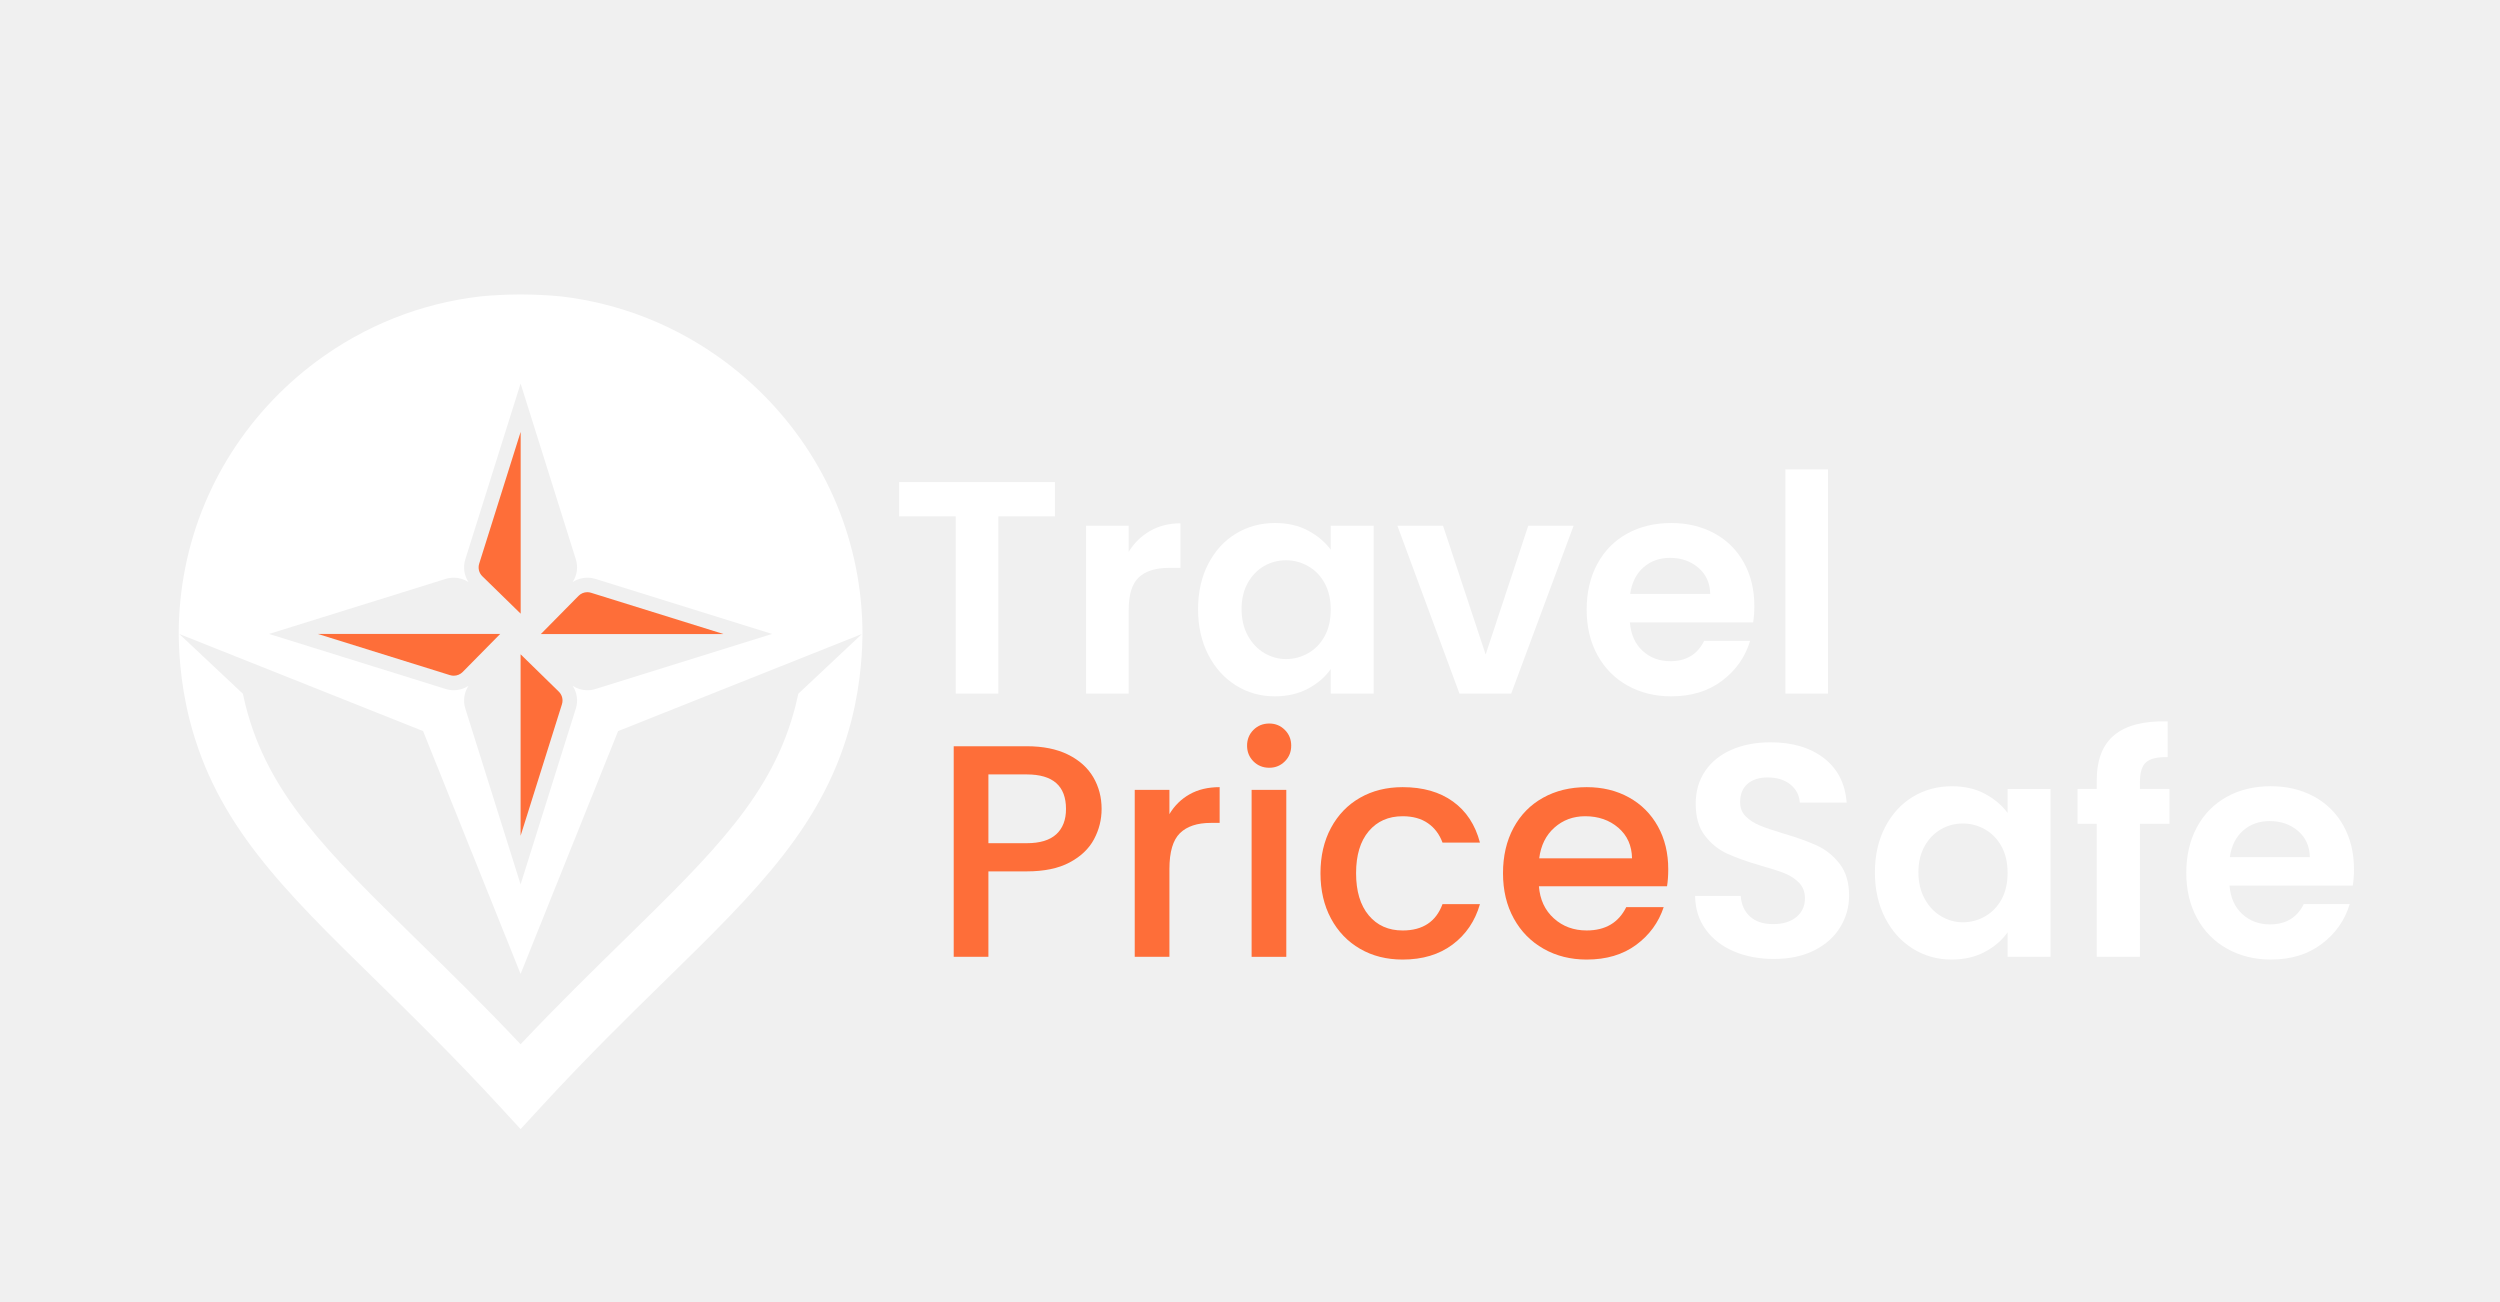
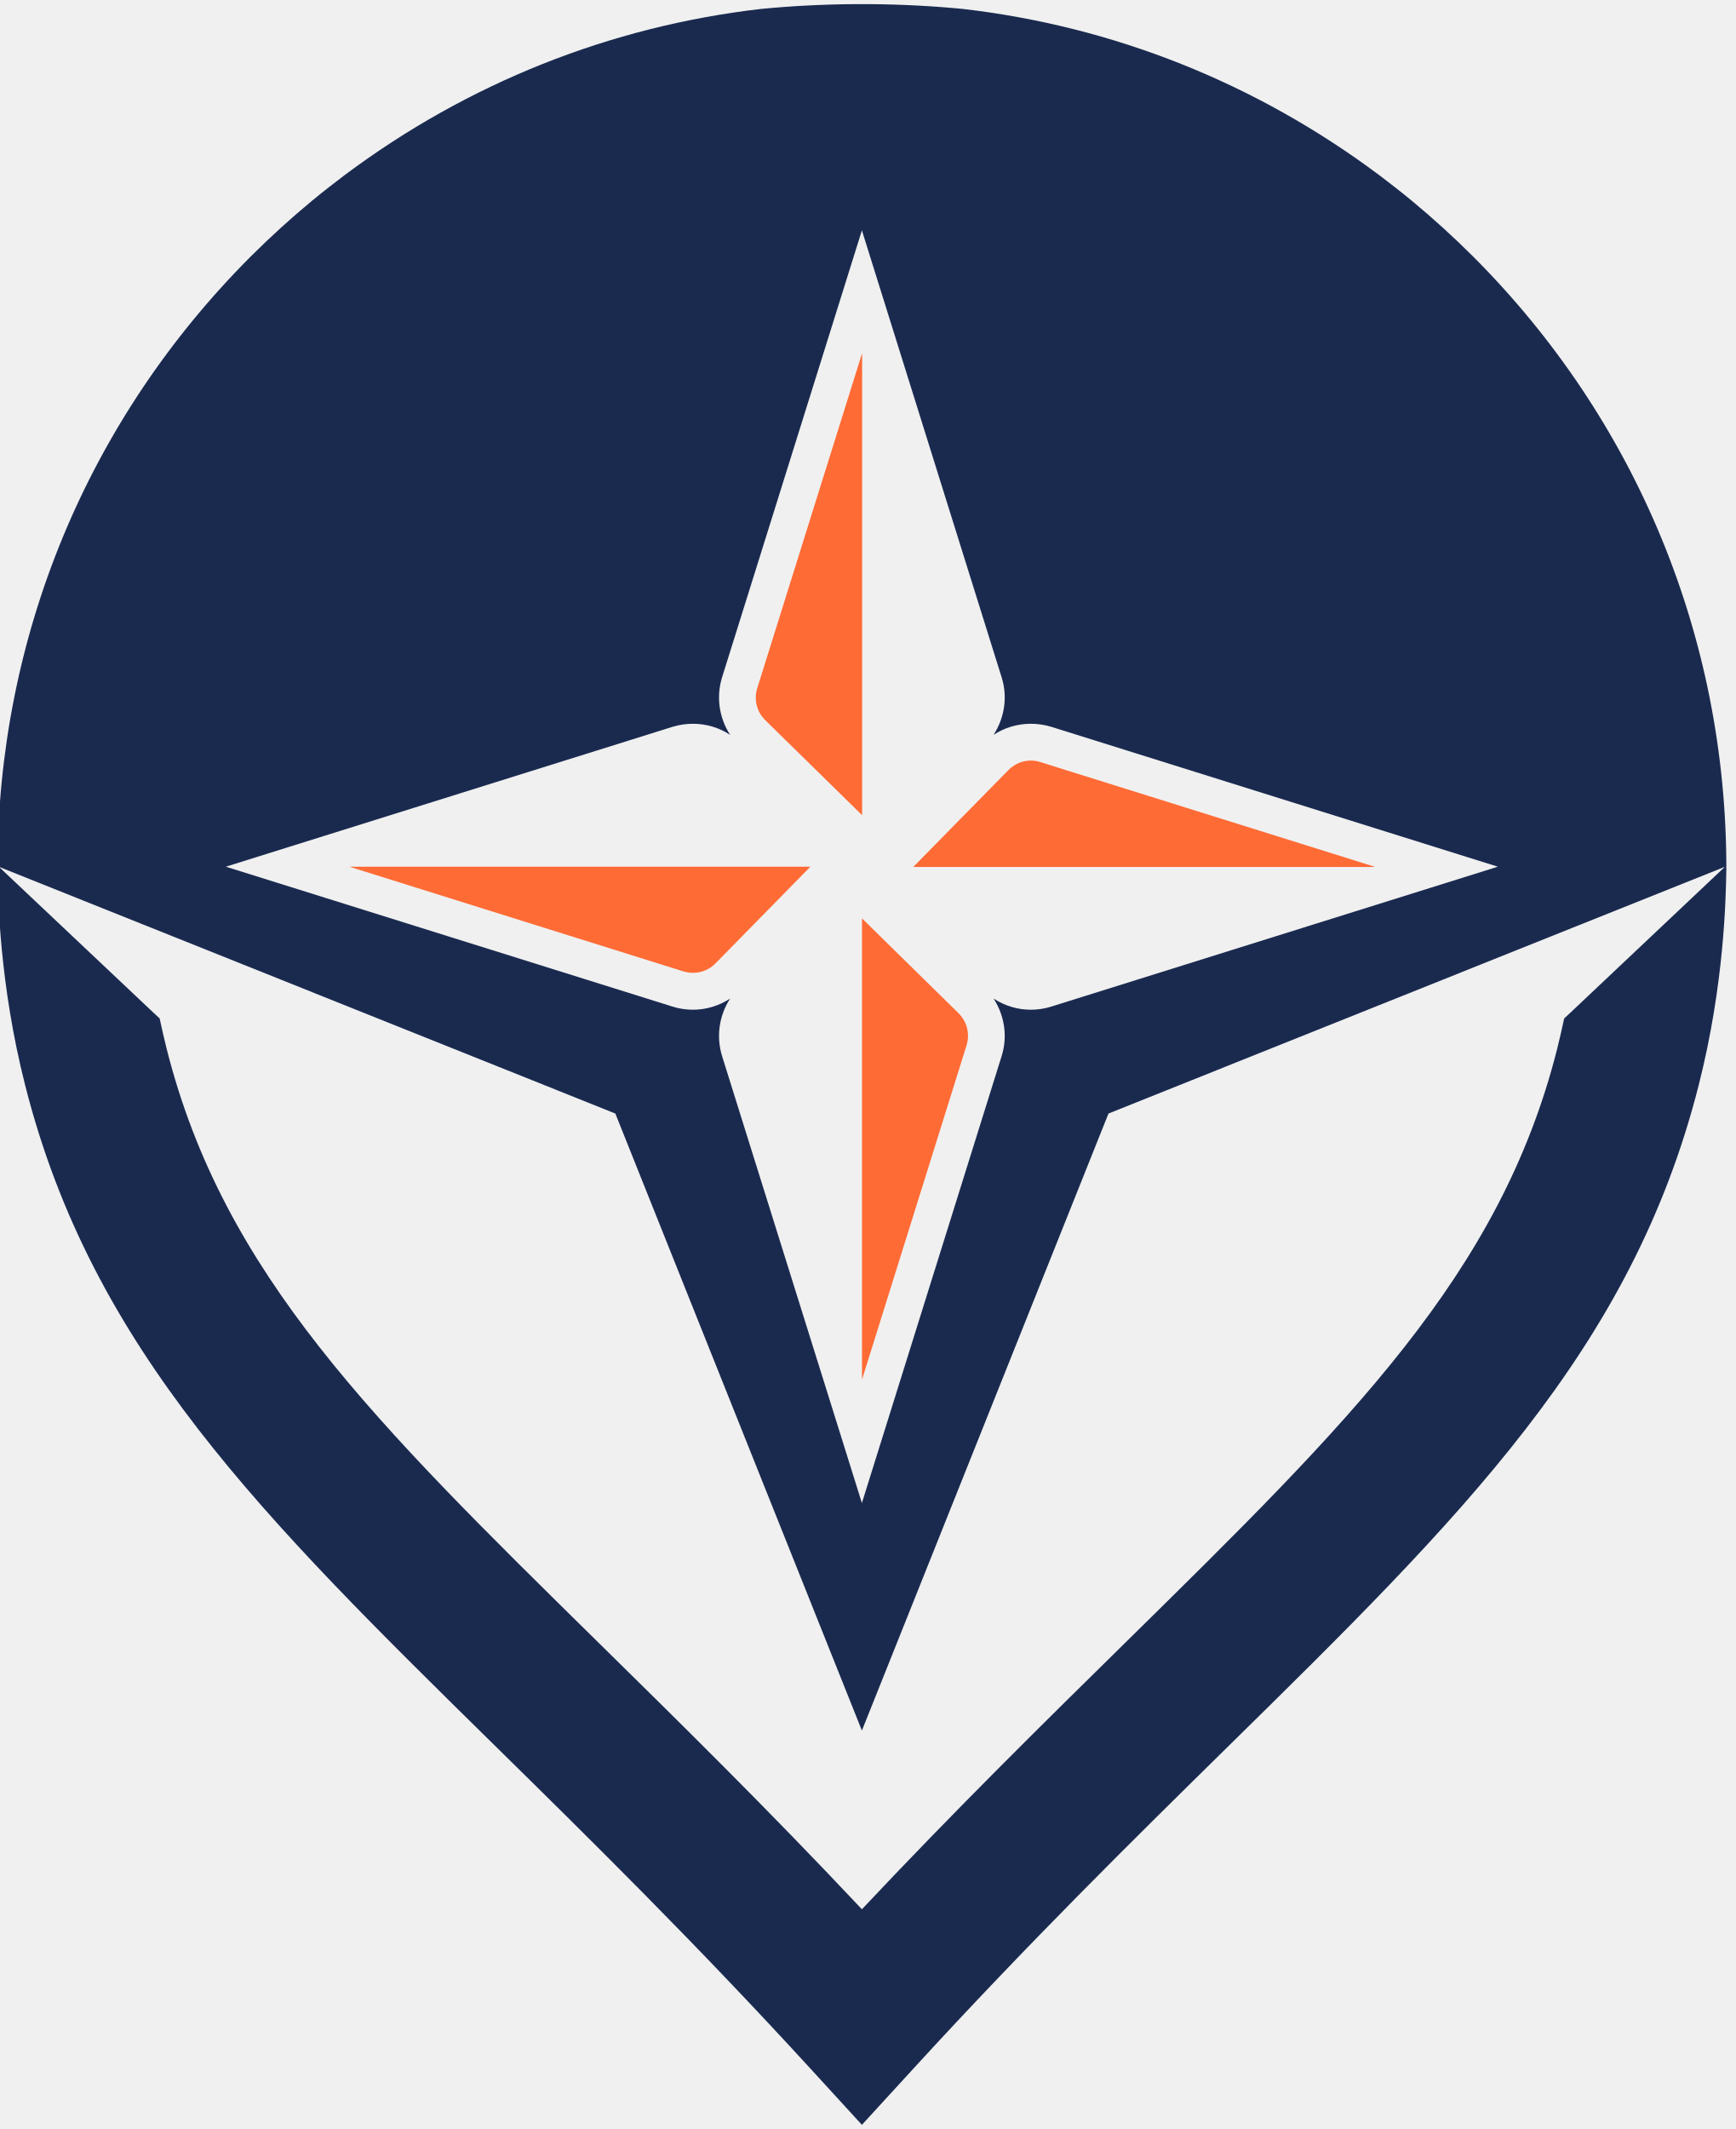
- <svg xmlns="http://www.w3.org/2000/svg" width="194" height="101" viewBox="0 0 194 101" fill="none">
-   <g clip-path="url(#clip0_1891_7761)">
-     <mask id="mask0_1891_7761" style="mask-type:luminance" maskUnits="userSpaceOnUse" x="-177" y="-110" width="550" height="331">
-       <path d="M-176.25 -109.837H372.783V220.307H-176.25V-109.837Z" fill="white" />
+ <svg xmlns="http://www.w3.org/2000/svg" width="75" height="92" viewBox="0 0 75 92" fill="none">
+   <g clip-path="url(#clip0_841_2605)">
+     <mask id="mask0_841_2605" style="mask-type:luminance" maskUnits="userSpaceOnUse" x="-268" y="-188" width="774" height="468">
+       <path d="M-267.855 -187.573H505.359V279.572H-267.855V-187.573Z" fill="white" />
    </mask>
-     <g mask="url(#mask0_1891_7761)">
-       <path d="M46.215 53.465C46.006 53.531 45.79 53.563 45.581 53.563C45.175 53.563 44.782 53.443 44.44 53.222C44.776 53.739 44.877 54.38 44.684 54.986L40.398 68.628L36.109 54.986C35.918 54.38 36.017 53.739 36.353 53.222C36.014 53.443 35.617 53.563 35.212 53.563C35.002 53.563 34.787 53.531 34.581 53.465L20.876 49.194L34.581 44.924C34.787 44.861 35.002 44.829 35.212 44.829C35.617 44.829 36.014 44.946 36.353 45.167C36.017 44.649 35.918 44.008 36.109 43.402L40.398 29.761L44.684 43.402C44.877 44.008 44.776 44.649 44.44 45.167C44.779 44.946 45.175 44.829 45.581 44.829C45.793 44.829 46.006 44.861 46.215 44.924L59.916 49.194L46.215 53.465ZM62.52 50.935L66.884 49.198L62.147 53.648L61.952 53.828C61.886 54.134 61.813 54.445 61.733 54.766C59.986 61.636 55.404 66.117 48.471 72.903C46.061 75.263 43.329 77.931 40.398 81.034C37.467 77.931 34.735 75.263 32.325 72.903C25.392 66.117 20.81 61.636 19.063 54.766C18.983 54.445 18.91 54.134 18.844 53.828L18.649 53.648L13.912 49.198L18.276 50.935L18.436 50.998L32.831 56.732L40.398 75.576L47.965 56.732L62.361 50.998L62.52 50.935ZM57.273 28.855C56.921 28.565 56.573 28.301 56.268 28.069C52.487 25.258 48.12 23.532 43.503 22.999C42.608 22.913 41.638 22.859 40.595 22.852H40.201C39.158 22.859 38.188 22.913 37.293 22.999C32.676 23.532 28.309 25.258 24.528 28.069C24.223 28.301 23.875 28.565 23.523 28.855C22.87 29.393 22.238 29.966 21.639 30.56C16.627 35.552 13.867 42.189 13.867 49.245V49.28C13.884 50.142 13.926 52.769 14.715 55.862C16.773 63.942 21.977 69.035 29.181 76.084C32.041 78.883 35.282 82.058 38.803 85.885L40.398 87.617L41.993 85.885C45.514 82.058 48.755 78.883 51.615 76.084C58.819 69.035 64.023 63.942 66.081 55.862C66.87 52.769 66.912 50.142 66.929 49.28V49.245C66.929 42.189 64.169 35.552 59.157 30.56C58.558 29.966 57.926 29.393 57.273 28.855Z" fill="white" />
+     <g mask="url(#mask0_841_2605)">
+       <path d="M45.447 43.495C45.152 43.589 44.848 43.633 44.553 43.633C43.982 43.633 43.428 43.464 42.946 43.151C43.419 43.884 43.563 44.79 43.29 45.648L37.254 64.95L31.214 45.648C30.946 44.79 31.084 43.884 31.557 43.151C31.08 43.464 30.522 43.633 29.95 43.633C29.656 43.633 29.352 43.589 29.062 43.495L9.762 37.452L29.062 31.41C29.352 31.32 29.656 31.276 29.95 31.276C30.522 31.276 31.08 31.441 31.557 31.754C31.084 31.021 30.946 30.114 31.214 29.257L37.254 9.954L43.29 29.257C43.563 30.114 43.419 31.021 42.946 31.754C43.424 31.441 43.982 31.276 44.553 31.276C44.853 31.276 45.152 31.32 45.447 31.41L64.742 37.452L45.447 43.495ZM68.41 39.916L74.555 37.457L67.884 43.754L67.609 44.009C67.517 44.442 67.414 44.882 67.302 45.336C64.841 55.058 58.388 61.398 48.623 71C45.229 74.339 41.383 78.114 37.254 82.505C33.127 78.114 29.28 74.339 25.886 71C16.122 61.398 9.668 55.058 7.207 45.336C7.095 44.882 6.992 44.442 6.9 44.009L6.625 43.754L-0.046 37.457L6.099 39.916L6.324 40.005L26.597 48.119L37.254 74.782L47.912 48.119L68.185 40.005L68.41 39.916ZM61.02 8.673C60.524 8.262 60.035 7.888 59.605 7.561C54.279 3.583 48.13 1.141 41.627 0.387C40.367 0.264 39.001 0.188 37.532 0.178H36.977C35.508 0.188 34.142 0.264 32.882 0.387C26.379 1.141 20.23 3.583 14.904 7.561C14.475 7.888 13.985 8.262 13.489 8.673C12.569 9.434 11.679 10.244 10.836 11.085C3.777 18.149 -0.109 27.54 -0.109 37.523V37.573C-0.086 38.794 -0.027 42.51 1.085 46.888C3.982 58.32 11.312 65.527 21.457 75.5C25.486 79.461 30.05 83.954 35.009 89.368L37.254 91.82L39.501 89.368C44.459 83.954 49.023 79.461 53.052 75.5C63.197 65.527 70.527 58.32 73.424 46.888C74.536 42.51 74.595 38.794 74.618 37.573V37.523C74.618 27.54 70.732 18.149 63.673 11.085C62.83 10.244 61.94 9.434 61.02 8.673Z" fill="#1A2A4F" />
    </g>
-     <mask id="mask1_1891_7761" style="mask-type:luminance" maskUnits="userSpaceOnUse" x="-177" y="-110" width="550" height="331">
-       <path d="M-176.25 -109.837H372.783V220.307H-176.25V-109.837Z" fill="white" />
+     <mask id="mask1_841_2605" style="mask-type:luminance" maskUnits="userSpaceOnUse" x="-268" y="-188" width="774" height="468">
+       <path d="M-267.855 -187.573H505.359V279.572H-267.855V-187.573Z" fill="white" />
    </mask>
-     <g mask="url(#mask1_1891_7761)">
-       <path d="M40.404 47.61V33.555L40.398 33.529L37.186 43.74C37.075 44.091 37.17 44.466 37.434 44.722L40.398 47.616L40.404 47.61Z" fill="#FE6E39" />
+     <g mask="url(#mask1_841_2605)">
+       <path d="M37.264 35.21V15.322L37.255 15.287L32.732 29.735C32.576 30.231 32.71 30.762 33.08 31.124L37.255 35.219L37.264 35.21Z" fill="#FF6B35" />
    </g>
-     <mask id="mask2_1891_7761" style="mask-type:luminance" maskUnits="userSpaceOnUse" x="-177" y="-110" width="550" height="331">
-       <path d="M-176.25 -109.837H372.783V220.307H-176.25V-109.837Z" fill="white" />
+     <mask id="mask2_841_2605" style="mask-type:luminance" maskUnits="userSpaceOnUse" x="-268" y="-188" width="774" height="468">
+       <path d="M-267.855 -187.573H505.359V279.572H-267.855V-187.573Z" fill="white" />
    </mask>
-     <g mask="url(#mask2_1891_7761)">
-       <path d="M45.578 45.953C45.318 45.953 45.071 46.057 44.887 46.247L41.977 49.195L41.986 49.204H56.102L56.128 49.195L45.873 46.001C45.777 45.969 45.676 45.953 45.578 45.953Z" fill="#FE6E39" />
+     <g mask="url(#mask2_841_2605)">
+       <path d="M44.556 32.866C44.19 32.866 43.842 33.013 43.583 33.281L39.484 37.453L39.498 37.466H59.378L59.414 37.453L44.971 32.933C44.837 32.888 44.694 32.866 44.556 32.866Z" fill="#FF6B35" />
    </g>
-     <mask id="mask3_1891_7761" style="mask-type:luminance" maskUnits="userSpaceOnUse" x="-177" y="-110" width="550" height="331">
-       <path d="M-176.25 -109.837H372.783V220.307H-176.25V-109.837Z" fill="white" />
+     <mask id="mask3_841_2605" style="mask-type:luminance" maskUnits="userSpaceOnUse" x="-268" y="-188" width="774" height="468">
+       <path d="M-267.855 -187.573H505.359V279.572H-267.855V-187.573Z" fill="white" />
    </mask>
-     <g mask="url(#mask3_1891_7761)">
-       <path d="M40.398 50.773V64.859L43.606 54.652C43.718 54.301 43.623 53.926 43.359 53.667L40.398 50.773Z" fill="#FE6E39" />
+     <g mask="url(#mask3_841_2605)">
+       <path d="M37.258 39.686V59.618L41.776 45.175C41.932 44.679 41.798 44.148 41.428 43.781L37.258 39.686Z" fill="#FF6B35" />
    </g>
-     <mask id="mask4_1891_7761" style="mask-type:luminance" maskUnits="userSpaceOnUse" x="-177" y="-110" width="550" height="331">
-       <path d="M-176.25 -109.837H372.783V220.307H-176.25V-109.837Z" fill="white" />
+     <mask id="mask4_841_2605" style="mask-type:luminance" maskUnits="userSpaceOnUse" x="-268" y="-188" width="774" height="468">
+       <path d="M-267.855 -187.573H505.359V279.572H-267.855V-187.573Z" fill="white" />
    </mask>
-     <g mask="url(#mask4_1891_7761)">
-       <path d="M34.919 52.391C35.018 52.42 35.116 52.435 35.214 52.435C35.474 52.435 35.721 52.331 35.905 52.145L38.815 49.194H24.664L34.919 52.391Z" fill="#FE6E39" />
+     <g mask="url(#mask4_841_2605)">
+       <path d="M29.54 41.977C29.679 42.017 29.817 42.039 29.956 42.039C30.322 42.039 30.67 41.892 30.929 41.628L35.027 37.452H15.098L29.54 41.977Z" fill="#FF6B35" />
    </g>
-     <mask id="mask5_1891_7761" style="mask-type:luminance" maskUnits="userSpaceOnUse" x="-177" y="-110" width="550" height="331">
-       <path d="M-176.25 -109.837H372.783V220.307H-176.25V-109.837Z" fill="white" />
-     </mask>
-     <g mask="url(#mask5_1891_7761)">
-       <path d="M74.166 53.824H77.472V40.069H81.865V37.411H69.773V40.069H74.166V53.824Z" fill="white" />
-     </g>
-     <mask id="mask6_1891_7761" style="mask-type:luminance" maskUnits="userSpaceOnUse" x="-177" y="-110" width="550" height="331">
-       <path d="M-176.25 -109.837H372.783V220.307H-176.25V-109.837Z" fill="white" />
-     </mask>
-     <g mask="url(#mask6_1891_7761)">
-       <path d="M90.728 44.066H91.602V40.609C90.72 40.609 89.937 40.806 89.252 41.197C88.567 41.589 88.013 42.13 87.587 42.819V40.797H84.281V53.824H87.587V47.334C87.587 46.127 87.851 45.281 88.379 44.795C88.906 44.309 89.689 44.066 90.728 44.066Z" fill="white" />
-     </g>
-     <mask id="mask7_1891_7761" style="mask-type:luminance" maskUnits="userSpaceOnUse" x="-177" y="-110" width="550" height="331">
-       <path d="M-176.25 -109.837H372.783V220.307H-176.25V-109.837Z" fill="white" />
-     </mask>
-     <g mask="url(#mask7_1891_7761)">
-       <path d="M101.518 50.685C100.982 50.991 100.408 51.144 99.794 51.144C99.195 51.144 98.633 50.987 98.105 50.674C97.578 50.36 97.152 49.91 96.83 49.322C96.507 48.734 96.346 48.048 96.346 47.264C96.346 46.48 96.507 45.803 96.83 45.23C97.152 44.658 97.574 44.223 98.093 43.925C98.613 43.628 99.18 43.478 99.794 43.478C100.408 43.478 100.982 43.631 101.518 43.937C102.053 44.243 102.478 44.681 102.793 45.254C103.108 45.826 103.265 46.512 103.265 47.311C103.265 48.11 103.108 48.796 102.793 49.369C102.478 49.941 102.053 50.38 101.518 50.685ZM103.265 51.92V53.824H106.595V40.798H103.265V42.655C102.824 42.06 102.238 41.566 101.506 41.174C100.774 40.782 99.92 40.586 98.944 40.586C97.826 40.586 96.814 40.861 95.909 41.409C95.003 41.958 94.287 42.742 93.76 43.761C93.232 44.78 92.969 45.947 92.969 47.264C92.969 48.597 93.232 49.776 93.76 50.803C94.287 51.83 95.003 52.625 95.909 53.19C96.814 53.754 97.818 54.036 98.92 54.036C99.896 54.036 100.758 53.836 101.506 53.437C102.254 53.037 102.84 52.531 103.265 51.92Z" fill="white" />
-     </g>
-     <mask id="mask8_1891_7761" style="mask-type:luminance" maskUnits="userSpaceOnUse" x="-177" y="-110" width="550" height="331">
-       <path d="M-176.25 -109.837H372.783V220.307H-176.25V-109.837Z" fill="white" />
-     </mask>
-     <g mask="url(#mask8_1891_7761)">
-       <path d="M117.27 53.824L122.111 40.798H118.592L115.286 50.791L111.98 40.798H108.438L113.255 53.824H117.27Z" fill="white" />
-     </g>
-     <mask id="mask9_1891_7761" style="mask-type:luminance" maskUnits="userSpaceOnUse" x="-177" y="-110" width="550" height="331">
-       <path d="M-176.25 -109.837H372.783V220.307H-176.25V-109.837Z" fill="white" />
-     </mask>
-     <g mask="url(#mask9_1891_7761)">
-       <path d="M127.529 44.031C128.088 43.537 128.777 43.29 129.596 43.29C130.461 43.29 131.193 43.545 131.792 44.054C132.39 44.564 132.697 45.242 132.713 46.089H126.502C126.628 45.211 126.97 44.525 127.529 44.031ZM135.807 49.733H132.241C131.721 50.783 130.848 51.309 129.619 51.309C128.769 51.309 128.053 51.042 127.47 50.509C126.887 49.977 126.557 49.239 126.478 48.299H136.043C136.106 47.922 136.137 47.499 136.137 47.029C136.137 45.759 135.866 44.635 135.323 43.655C134.779 42.675 134.016 41.919 133.032 41.386C132.048 40.853 130.934 40.586 129.69 40.586C128.399 40.586 127.258 40.861 126.266 41.409C125.274 41.958 124.502 42.742 123.952 43.761C123.4 44.78 123.125 45.963 123.125 47.311C123.125 48.644 123.404 49.819 123.963 50.838C124.522 51.857 125.301 52.645 126.301 53.201C127.301 53.758 128.43 54.036 129.69 54.036C131.249 54.036 132.563 53.633 133.634 52.825C134.704 52.018 135.429 50.987 135.807 49.733Z" fill="white" />
-     </g>
-     <mask id="mask10_1891_7761" style="mask-type:luminance" maskUnits="userSpaceOnUse" x="-177" y="-110" width="550" height="331">
-       <path d="M-176.25 -109.837H372.783V220.307H-176.25V-109.837Z" fill="white" />
-     </mask>
-     <g mask="url(#mask10_1891_7761)">
-       <path d="M141.853 36.424H138.547V53.824H141.853V36.424Z" fill="white" />
-     </g>
-     <mask id="mask11_1891_7761" style="mask-type:luminance" maskUnits="userSpaceOnUse" x="-177" y="-110" width="550" height="331">
-       <path d="M-176.25 -109.837H372.783V220.307H-176.25V-109.837Z" fill="white" />
-     </mask>
-     <g mask="url(#mask11_1891_7761)">
-       <path d="M81.966 64.739C81.462 65.201 80.699 65.432 79.676 65.432H76.7V60.095H79.676C81.707 60.095 82.722 60.988 82.722 62.775C82.722 63.622 82.47 64.276 81.966 64.739ZM82.876 58.554C82.002 58.123 80.935 57.908 79.676 57.908H74.008V74.25H76.7V67.619H79.676C81.029 67.619 82.14 67.388 83.005 66.925C83.871 66.463 84.501 65.864 84.895 65.126C85.288 64.39 85.485 63.606 85.485 62.775C85.485 61.866 85.268 61.043 84.836 60.306C84.403 59.57 83.749 58.986 82.876 58.554Z" fill="#FE6E39" />
-     </g>
-     <mask id="mask12_1891_7761" style="mask-type:luminance" maskUnits="userSpaceOnUse" x="-177" y="-110" width="550" height="331">
-       <path d="M-176.25 -109.837H372.783V220.307H-176.25V-109.837Z" fill="white" />
-     </mask>
-     <g mask="url(#mask12_1891_7761)">
-       <path d="M90.747 63.175V61.294H88.055V74.25H90.747V67.431C90.747 66.114 91.019 65.19 91.561 64.656C92.105 64.124 92.904 63.857 93.959 63.857H94.644V61.082C93.746 61.082 92.97 61.267 92.317 61.635C91.664 62.003 91.14 62.517 90.747 63.175Z" fill="#FE6E39" />
-     </g>
-     <mask id="mask13_1891_7761" style="mask-type:luminance" maskUnits="userSpaceOnUse" x="-177" y="-110" width="550" height="331">
-       <path d="M-176.25 -109.837H372.783V220.307H-176.25V-109.837Z" fill="white" />
-     </mask>
-     <g mask="url(#mask13_1891_7761)">
-       <path d="M97.125 74.25H99.817V61.294H97.125V74.25Z" fill="#FE6E39" />
-     </g>
-     <mask id="mask14_1891_7761" style="mask-type:luminance" maskUnits="userSpaceOnUse" x="-177" y="-110" width="550" height="331">
-       <path d="M-176.25 -109.837H372.783V220.307H-176.25V-109.837Z" fill="white" />
-     </mask>
-     <g mask="url(#mask14_1891_7761)">
-       <path d="M98.498 56.145C98.009 56.145 97.6 56.309 97.269 56.639C96.939 56.968 96.773 57.376 96.773 57.862C96.773 58.348 96.939 58.755 97.269 59.084C97.6 59.413 98.009 59.578 98.498 59.578C98.97 59.578 99.371 59.413 99.702 59.084C100.033 58.755 100.198 58.348 100.198 57.862C100.198 57.376 100.033 56.968 99.702 56.639C99.371 56.309 98.97 56.145 98.498 56.145Z" fill="#FE6E39" />
-     </g>
-     <mask id="mask15_1891_7761" style="mask-type:luminance" maskUnits="userSpaceOnUse" x="-177" y="-110" width="550" height="331">
-       <path d="M-176.25 -109.837H372.783V220.307H-176.25V-109.837Z" fill="white" />
-     </mask>
-     <g mask="url(#mask15_1891_7761)">
-       <path d="M108.845 63.34C109.632 63.34 110.286 63.52 110.805 63.881C111.325 64.242 111.703 64.743 111.939 65.386H114.844C114.481 64.006 113.785 62.944 112.753 62.2C111.722 61.455 110.419 61.083 108.845 61.083C107.601 61.083 106.499 61.357 105.539 61.906C104.579 62.454 103.827 63.234 103.284 64.245C102.74 65.256 102.469 66.428 102.469 67.761C102.469 69.093 102.74 70.265 103.284 71.276C103.827 72.287 104.579 73.071 105.539 73.627C106.499 74.184 107.601 74.462 108.845 74.462C110.388 74.462 111.679 74.074 112.718 73.298C113.757 72.522 114.466 71.476 114.844 70.159H111.939C111.435 71.523 110.404 72.205 108.845 72.205C107.743 72.205 106.865 71.813 106.212 71.029C105.559 70.245 105.232 69.156 105.232 67.761C105.232 66.365 105.559 65.28 106.212 64.504C106.865 63.728 107.743 63.34 108.845 63.34Z" fill="#FE6E39" />
-     </g>
-     <mask id="mask16_1891_7761" style="mask-type:luminance" maskUnits="userSpaceOnUse" x="-177" y="-110" width="550" height="331">
-       <path d="M-176.25 -109.837H372.783V220.307H-176.25V-109.837Z" fill="white" />
-     </mask>
-     <g mask="url(#mask16_1891_7761)">
-       <path d="M119.443 66.608C119.569 65.605 119.962 64.809 120.624 64.222C121.285 63.634 122.08 63.34 123.009 63.34C124.032 63.34 124.89 63.638 125.583 64.233C126.276 64.829 126.63 65.621 126.646 66.608H119.443ZM126.41 61.882C125.449 61.349 124.355 61.083 123.127 61.083C121.852 61.083 120.722 61.357 119.738 61.906C118.754 62.454 117.991 63.234 117.447 64.245C116.904 65.256 116.633 66.428 116.633 67.76C116.633 69.093 116.912 70.265 117.471 71.276C118.03 72.287 118.802 73.071 119.786 73.627C120.769 74.184 121.883 74.462 123.127 74.462C124.654 74.462 125.933 74.082 126.965 73.322C127.996 72.561 128.708 71.585 129.102 70.394H126.197C125.599 71.601 124.575 72.204 123.127 72.204C122.119 72.204 121.269 71.891 120.577 71.264C119.884 70.637 119.498 69.806 119.419 68.772H129.362C129.425 68.38 129.456 67.941 129.456 67.455C129.456 66.201 129.188 65.092 128.653 64.128C128.118 63.163 127.37 62.415 126.41 61.882Z" fill="#FE6E39" />
-     </g>
-     <mask id="mask17_1891_7761" style="mask-type:luminance" maskUnits="userSpaceOnUse" x="-177" y="-110" width="550" height="331">
-       <path d="M-176.25 -109.837H372.783V220.307H-176.25V-109.837Z" fill="white" />
-     </mask>
-     <g mask="url(#mask17_1891_7761)">
-       <path d="M141.009 65.621C140.332 65.308 139.458 64.994 138.388 64.68C137.6 64.445 136.99 64.237 136.558 64.057C136.124 63.877 135.762 63.642 135.471 63.352C135.18 63.062 135.034 62.697 135.034 62.258C135.034 61.632 135.227 61.153 135.613 60.824C135.999 60.495 136.514 60.33 137.16 60.33C137.9 60.33 138.494 60.515 138.943 60.883C139.392 61.251 139.631 61.718 139.663 62.282H143.3C143.19 60.809 142.603 59.66 141.541 58.837C140.478 58.014 139.096 57.603 137.396 57.603C136.262 57.603 135.254 57.795 134.373 58.179C133.491 58.563 132.806 59.116 132.318 59.836C131.83 60.558 131.586 61.404 131.586 62.376C131.586 63.41 131.826 64.237 132.307 64.857C132.787 65.476 133.361 65.938 134.031 66.244C134.7 66.55 135.569 66.859 136.64 67.173C137.427 67.392 138.045 67.592 138.494 67.772C138.943 67.953 139.317 68.2 139.616 68.513C139.915 68.827 140.064 69.227 140.064 69.712C140.064 70.308 139.844 70.79 139.403 71.158C138.962 71.527 138.356 71.711 137.585 71.711C136.829 71.711 136.235 71.515 135.802 71.123C135.369 70.731 135.129 70.198 135.082 69.524H131.539C131.555 70.528 131.83 71.397 132.366 72.134C132.901 72.871 133.629 73.436 134.55 73.827C135.471 74.219 136.506 74.415 137.656 74.415C138.868 74.415 139.915 74.192 140.797 73.745C141.678 73.298 142.347 72.698 142.804 71.946C143.261 71.193 143.489 70.379 143.489 69.501C143.489 68.482 143.245 67.659 142.757 67.031C142.269 66.405 141.686 65.935 141.009 65.621Z" fill="white" />
-     </g>
-     <mask id="mask18_1891_7761" style="mask-type:luminance" maskUnits="userSpaceOnUse" x="-177" y="-110" width="550" height="331">
-       <path d="M-176.25 -109.837H372.783V220.307H-176.25V-109.837Z" fill="white" />
-     </mask>
-     <g mask="url(#mask18_1891_7761)">
-       <path d="M155.317 69.794C155.002 70.367 154.576 70.805 154.041 71.111C153.506 71.417 152.931 71.57 152.317 71.57C151.719 71.57 151.156 71.413 150.629 71.099C150.101 70.786 149.676 70.335 149.354 69.747C149.031 69.159 148.869 68.474 148.869 67.69C148.869 66.906 149.031 66.228 149.354 65.656C149.676 65.084 150.097 64.649 150.617 64.351C151.137 64.053 151.703 63.904 152.317 63.904C152.931 63.904 153.506 64.057 154.041 64.363C154.576 64.668 155.002 65.107 155.317 65.679C155.631 66.252 155.789 66.938 155.789 67.737C155.789 68.536 155.631 69.222 155.317 69.794ZM155.789 63.081C155.348 62.486 154.762 61.992 154.029 61.6C153.297 61.208 152.443 61.012 151.467 61.012C150.349 61.012 149.338 61.286 148.432 61.835C147.527 62.384 146.811 63.167 146.284 64.186C145.756 65.205 145.492 66.373 145.492 67.69C145.492 69.023 145.756 70.202 146.284 71.229C146.811 72.256 147.527 73.051 148.432 73.615C149.338 74.18 150.341 74.462 151.444 74.462C152.419 74.462 153.282 74.262 154.029 73.862C154.777 73.463 155.364 72.957 155.789 72.346V74.25H159.119V61.224H155.789V63.081Z" fill="white" />
-     </g>
-     <mask id="mask19_1891_7761" style="mask-type:luminance" maskUnits="userSpaceOnUse" x="0" y="0" width="194" height="101">
-       <path d="M0 0H194V101H0V0Z" fill="white" />
-     </mask>
-     <g mask="url(#mask19_1891_7761)">
-       <path d="M166.06 60.681C166.06 59.945 166.217 59.435 166.532 59.153C166.847 58.871 167.406 58.738 168.209 58.753V55.979C166.367 55.932 164.989 56.284 164.076 57.037C163.163 57.789 162.707 58.965 162.707 60.564V61.222H161.219V63.926H162.707V74.249H166.06V63.926H168.351V61.222H166.06V60.681Z" fill="white" />
-     </g>
-     <path d="M173.034 66.513C173.159 65.635 173.502 64.95 174.061 64.456C174.619 63.962 175.308 63.715 176.127 63.715C176.993 63.715 177.725 63.97 178.324 64.479C178.922 64.989 179.228 65.667 179.244 66.513H173.034ZM182.669 67.454C182.669 66.184 182.397 65.059 181.854 64.08C181.311 63.1 180.547 62.344 179.563 61.81C178.579 61.278 177.465 61.011 176.222 61.011C174.93 61.011 173.789 61.285 172.797 61.834C171.805 62.383 171.034 63.167 170.483 64.185C169.932 65.204 169.656 66.388 169.656 67.736C169.656 69.069 169.936 70.244 170.495 71.263C171.053 72.282 171.833 73.07 172.833 73.626C173.832 74.183 174.962 74.461 176.222 74.461C177.78 74.461 179.095 74.058 180.166 73.25C181.236 72.443 181.96 71.412 182.338 70.158H178.772C178.253 71.208 177.379 71.733 176.151 71.733C175.301 71.733 174.584 71.467 174.002 70.934C173.419 70.401 173.088 69.664 173.01 68.724H182.574C182.637 68.347 182.669 67.924 182.669 67.454Z" fill="white" />
  </g>
  <defs>
-     <clipPath id="clip0_1891_7761">
-       <rect width="194" height="101" fill="white" />
+     <clipPath id="clip0_841_2605">
+       <rect width="75" height="92" fill="white" />
    </clipPath>
  </defs>
</svg>
